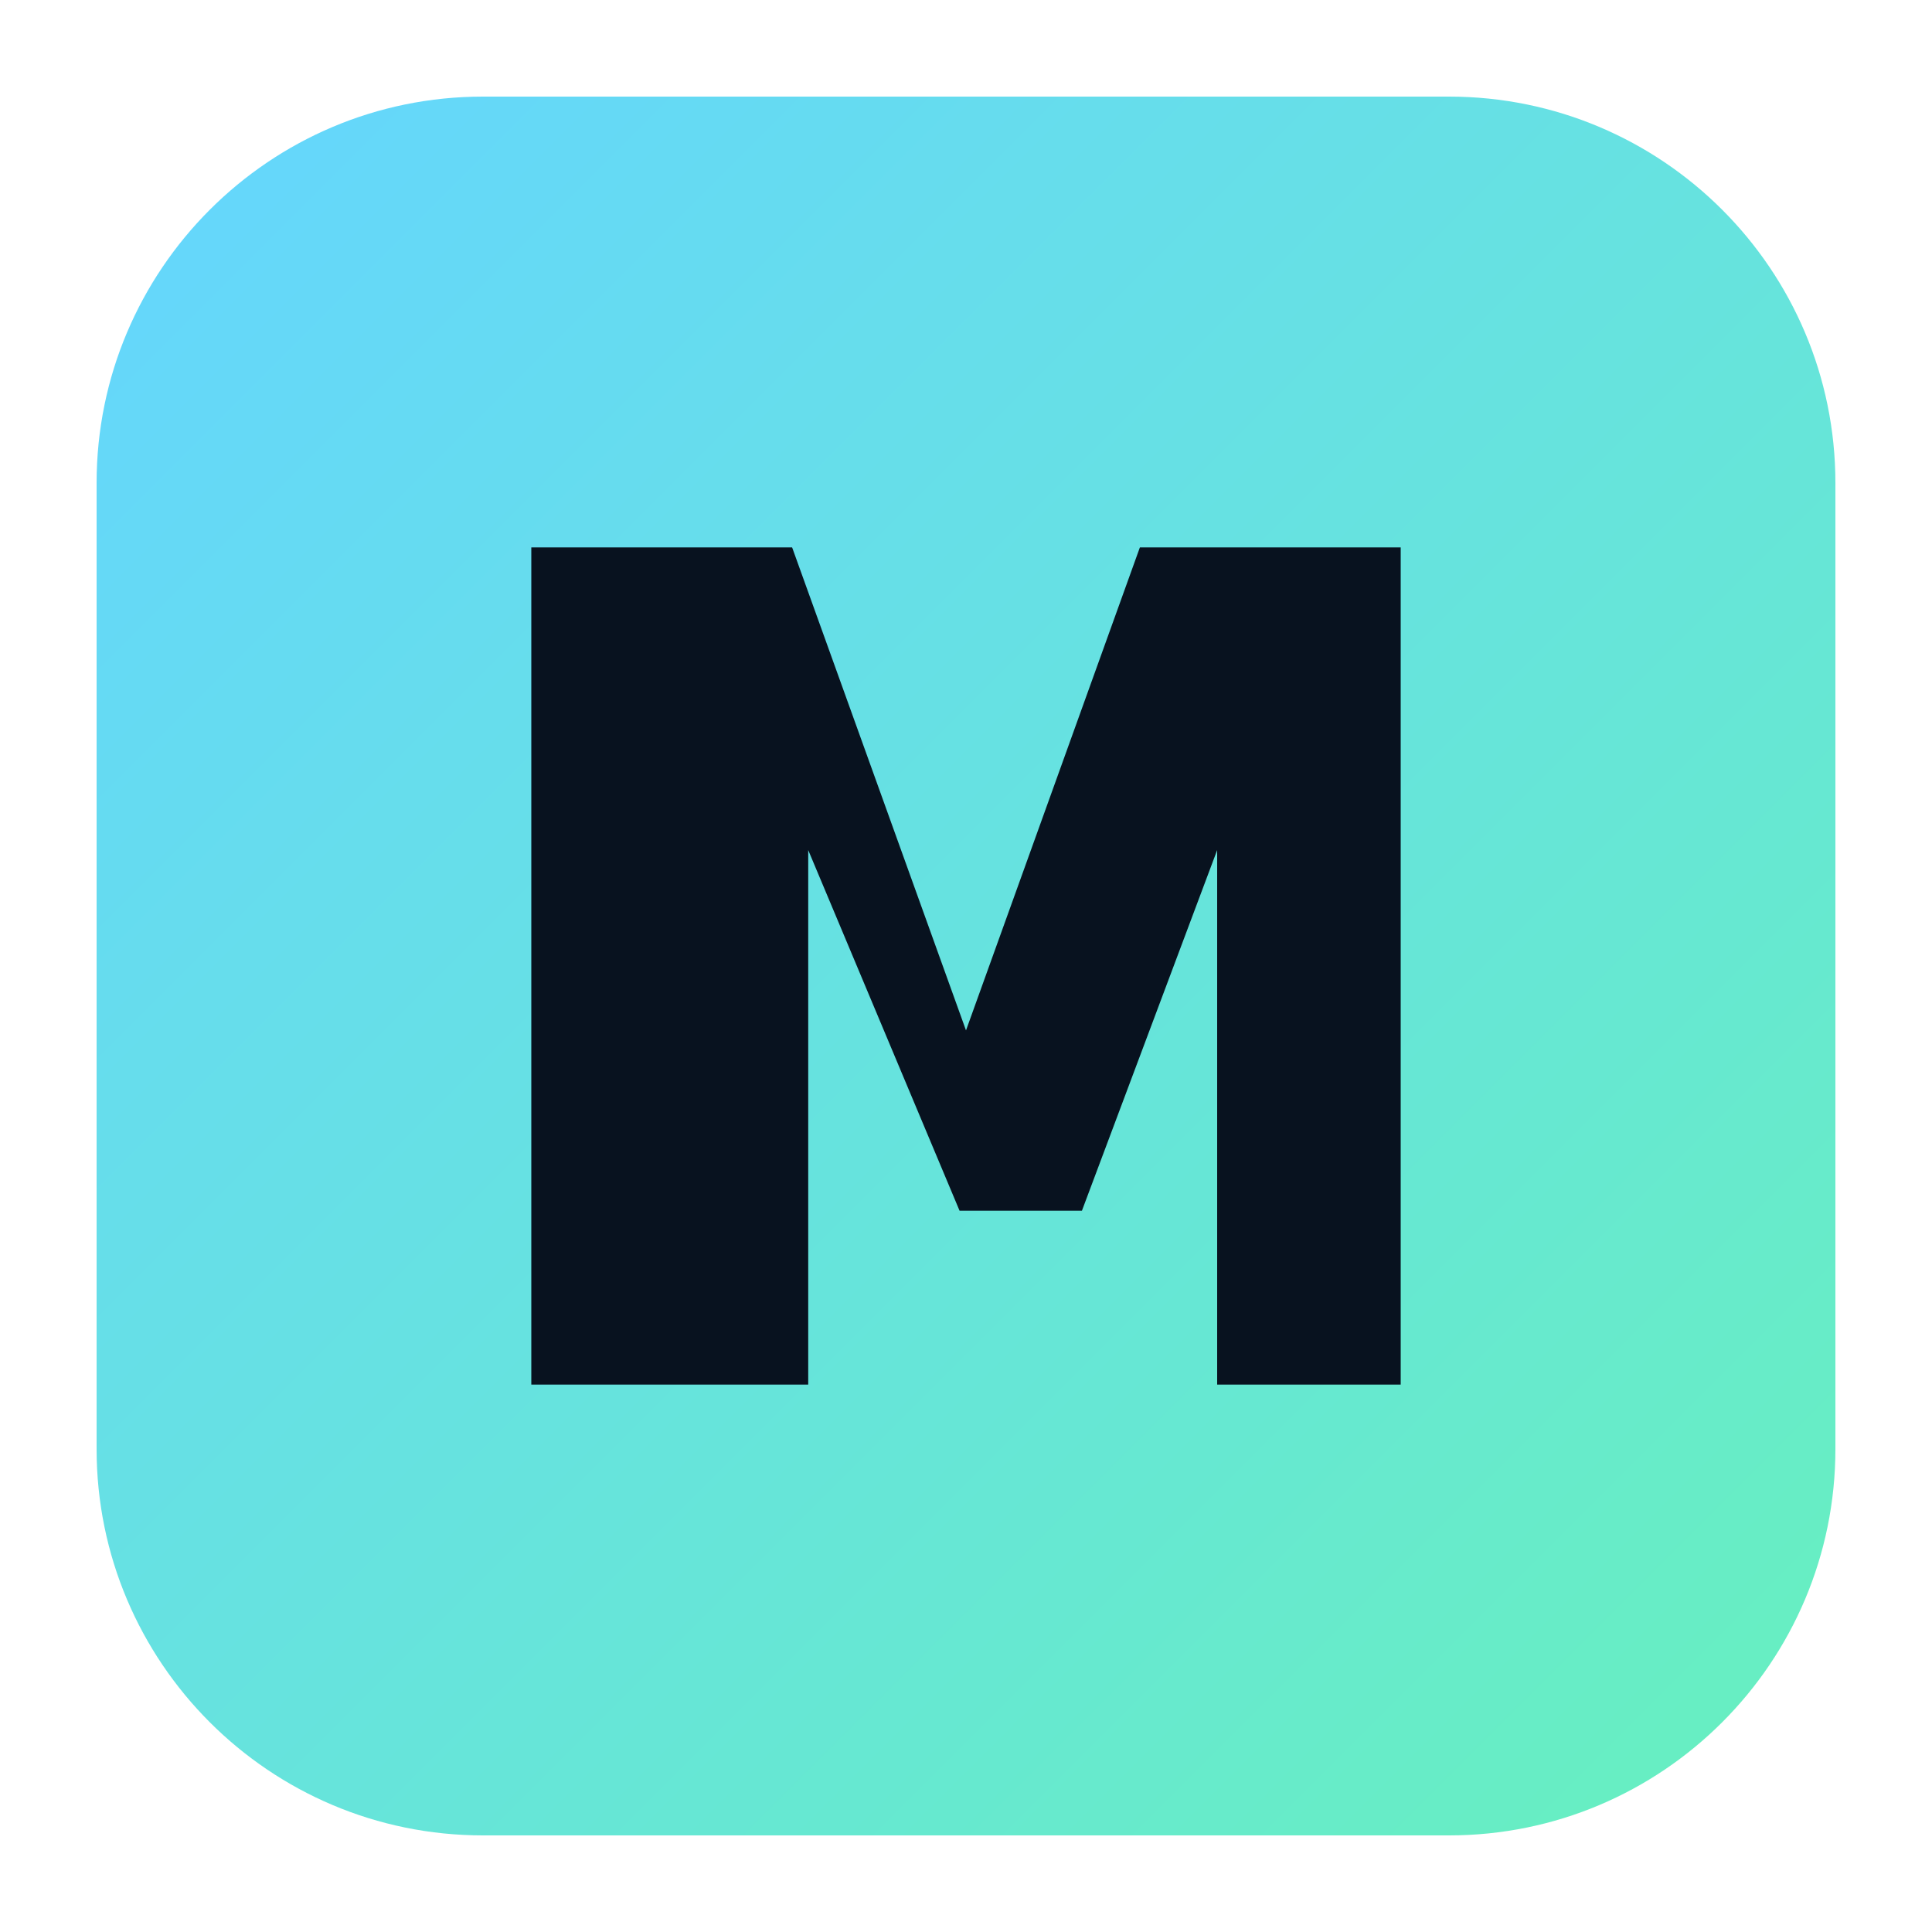
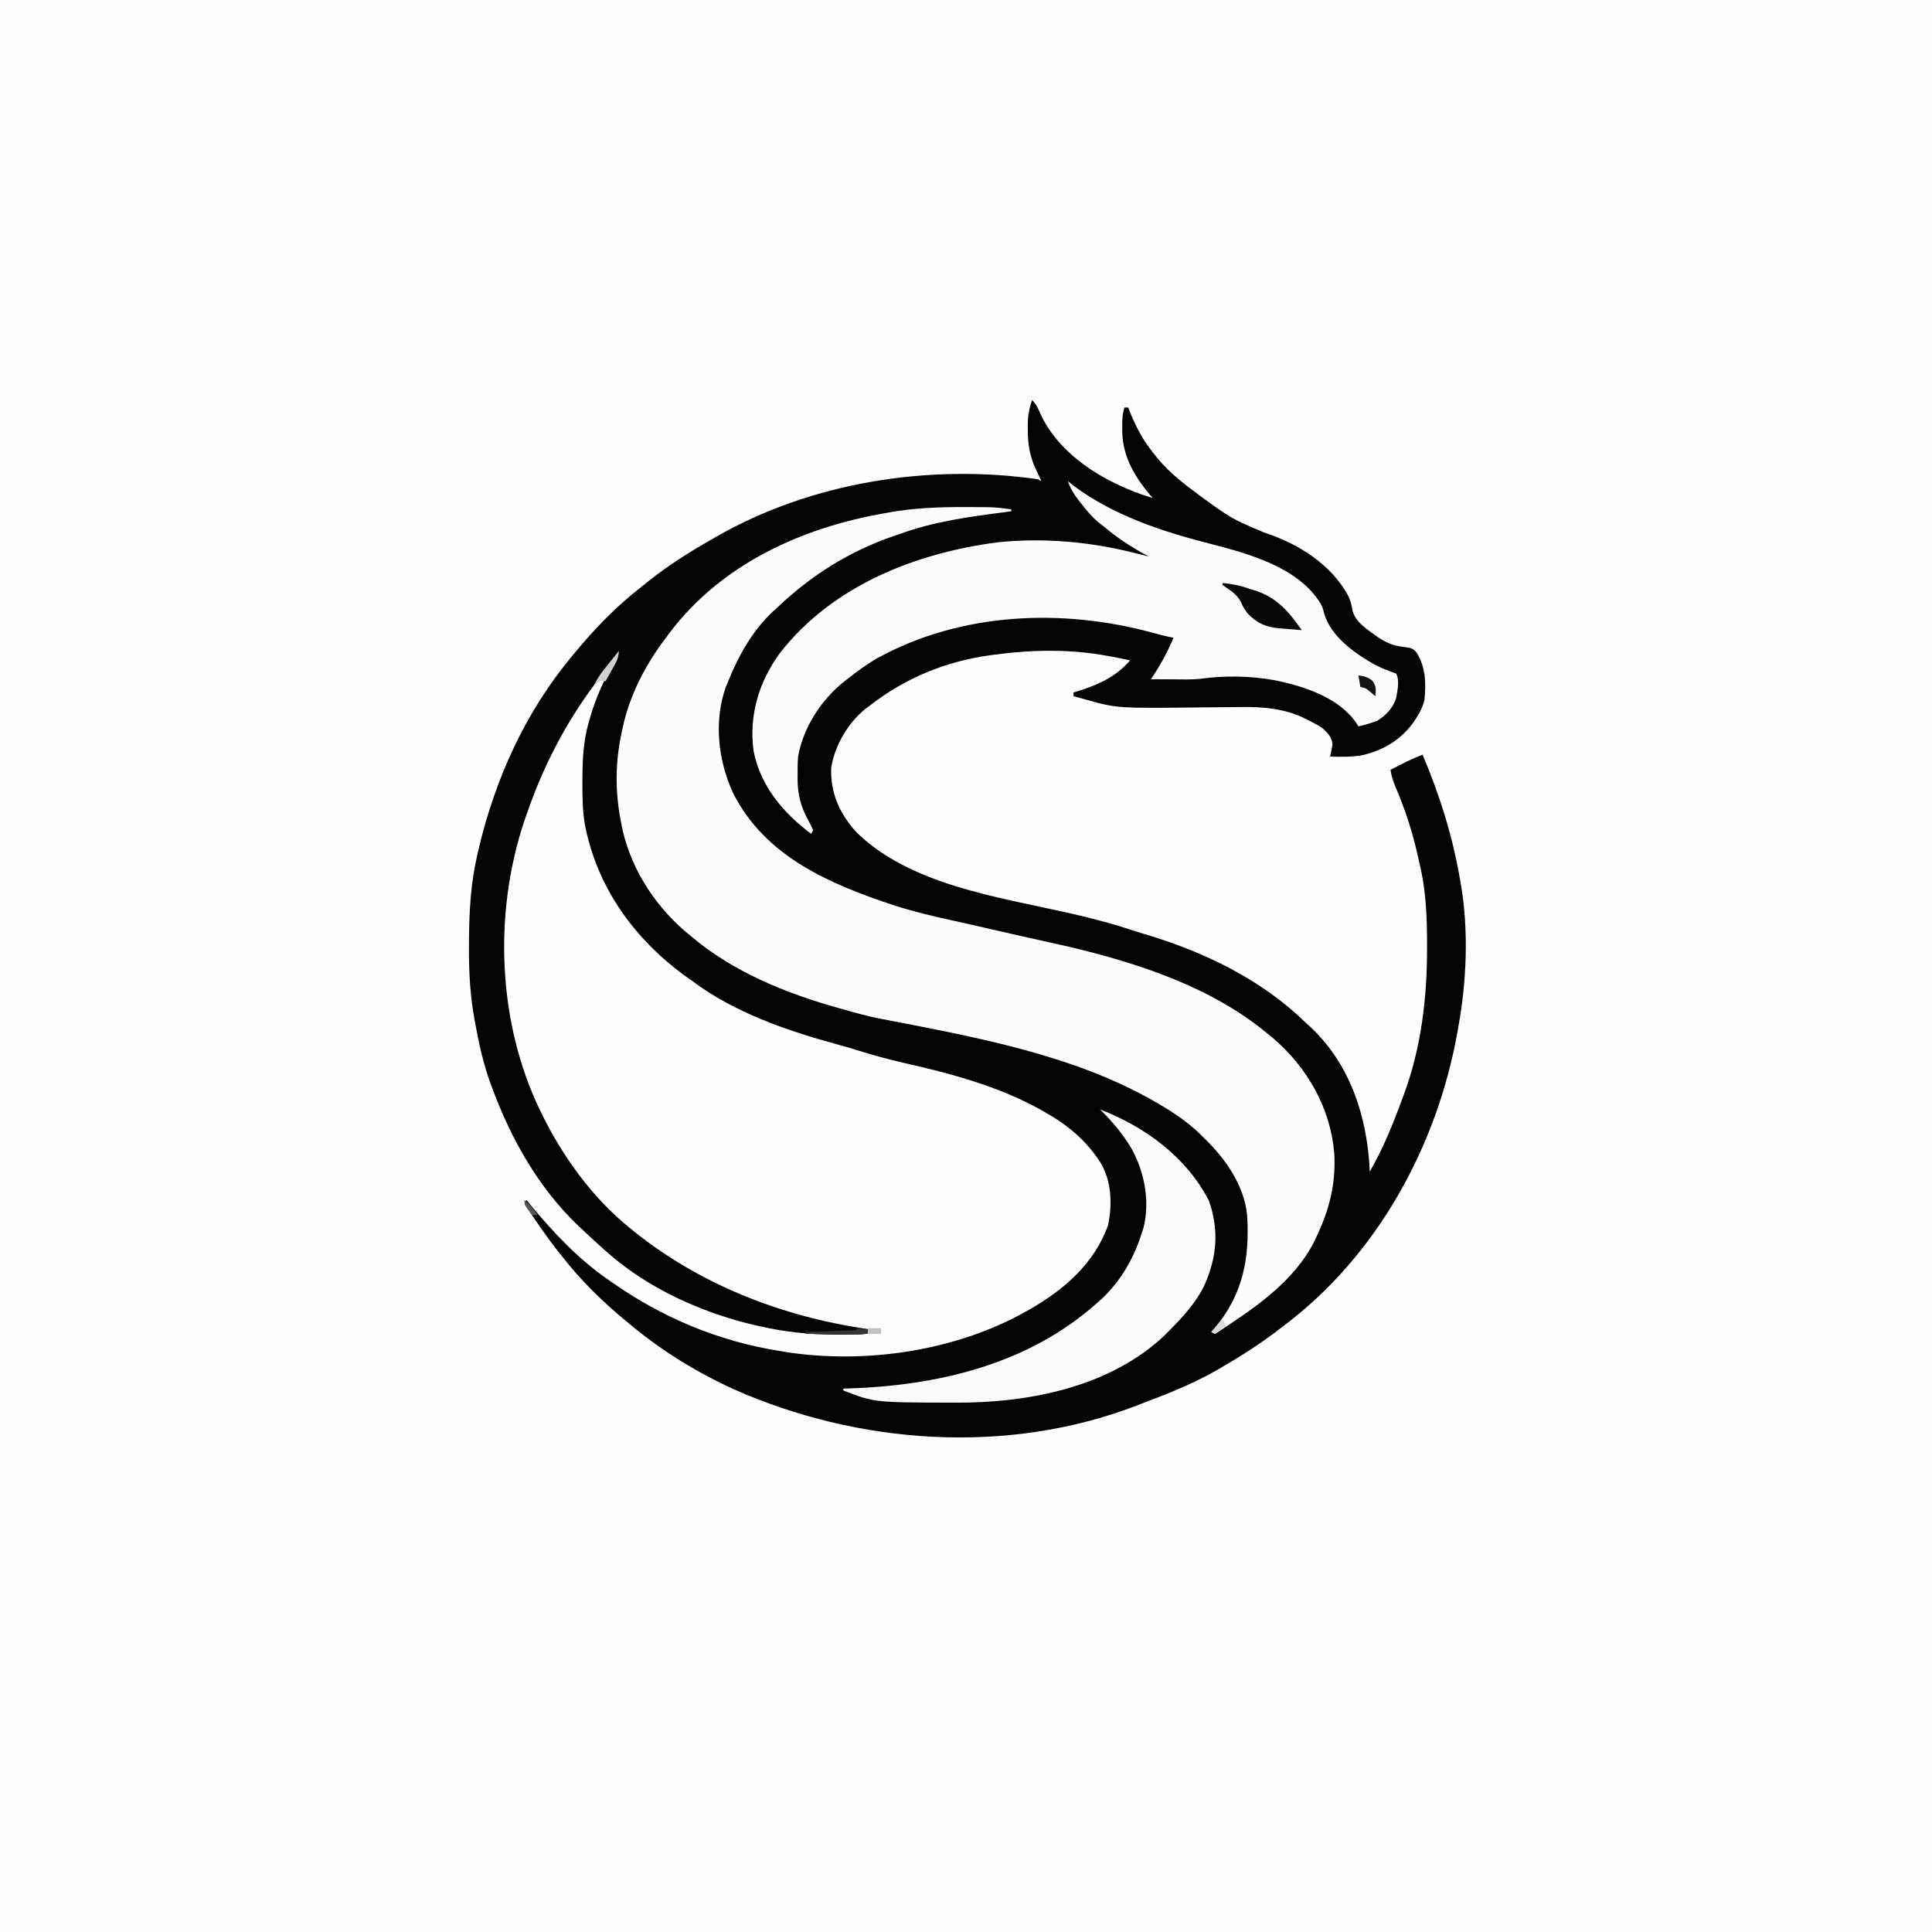
- <svg xmlns="http://www.w3.org/2000/svg" viewBox="0 0 120 120" role="img" aria-labelledby="melixLogoTitle">
-   <defs>
-     <linearGradient id="m-grad" x1="0%" y1="0%" x2="100%" y2="100%">
-       <stop offset="0%" stop-color="#65d5ff" />
-       <stop offset="100%" stop-color="#67f0be" />
-     </linearGradient>
-   </defs>
-   <rect x="6" y="6" width="108" height="108" rx="24" fill="url(#m-grad)" />
-   <path d="M33 86V34h16.2L60 64l10.8-30H87v52H75.6V52.8l-8.4 22.4H59.6L50.2 52.8V86z" fill="#08121f" />
+ <svg xmlns="http://www.w3.org/2000/svg" version="1.1" width="1024" height="1024">
+   <path d="M0 0 C337.92 0 675.84 0 1024 0 C1024 337.92 1024 675.84 1024 1024 C686.08 1024 348.16 1024 0 1024 C0 686.08 0 348.16 0 0 Z " fill="#FDFDFD" transform="translate(0,0)" />
+   <path d="M0 0 C2.532 2.532 3.462 5.107 4.938 8.375 C14.887 28.967 36.932 42.589 57.938 50 C59.954 50.679 61.974 51.351 64 52 C63.492 51.417 62.984 50.835 62.461 50.234 C53.825 39.949 47.589 28.933 47.812 15.312 C47.813 14.554 47.814 13.795 47.814 13.014 C47.84 9.761 47.965 7.105 49 4 C49.66 4 50.32 4 51 4 C51.34 4.883 51.681 5.766 52.031 6.676 C55.405 15.03 59.245 21.979 65 29 C66 30.245 66 30.245 67.02 31.516 C73.167 38.769 80.395 44.376 88 50 C88.856 50.638 89.712 51.276 90.594 51.934 C105.789 62.918 105.789 62.918 122.875 70.188 C140.969 76.056 158.918 87.178 167.852 104.336 C168.871 106.702 169.378 108.602 169.75 111.125 C171.145 117.932 178.238 121.973 183.496 125.832 C187.958 128.766 191.497 130.241 196.812 130.875 C201.511 131.506 201.511 131.506 203.77 133.785 C208.695 141.607 208.842 150.014 208 159 C207.161 162.405 205.894 165.062 204 168 C203.576 168.683 203.152 169.366 202.715 170.07 C196.136 179.71 186.445 185.642 175.188 188.25 C169.475 189.276 163.784 189.179 158 189 C158.195 188.13 158.195 188.13 158.395 187.242 C158.532 186.461 158.67 185.68 158.812 184.875 C158.963 184.109 159.114 183.344 159.27 182.555 C158.864 178.71 156.766 176.499 154 174 C151.63 172.346 149.162 171.068 146.562 169.812 C145.939 169.483 145.316 169.154 144.674 168.814 C133.962 163.506 122.256 162.555 110.477 162.744 C108.32 162.778 106.163 162.794 104.006 162.805 C100.193 162.827 96.379 162.866 92.566 162.911 C45.019 163.463 45.019 163.463 28.875 158.875 C28.193 158.693 27.511 158.511 26.809 158.324 C25.203 157.894 23.601 157.449 22 157 C22 156.34 22 155.68 22 155 C23.108 154.671 23.108 154.671 24.238 154.336 C35.154 150.924 44.409 146.757 52 138 C48.672 137.279 45.347 136.622 42 136 C40.969 135.807 40.969 135.807 39.918 135.611 C19.838 131.956 0.185 132.302 -20 135 C-20.736 135.097 -21.471 135.193 -22.229 135.292 C-45.631 138.506 -67.412 147.446 -86 162 C-86.791 162.596 -87.583 163.191 -88.398 163.805 C-97.514 171.105 -104.71 183.398 -106.445 194.969 C-106.976 208.407 -101.85 219.532 -92.922 229.266 C-64.615 256.802 -18.85 263.311 18.207 271.625 C30.214 274.322 41.95 277.297 53.616 281.224 C56.473 282.154 59.351 283.004 62.23 283.863 C92.699 293.208 122.069 307.64 145 330 C145.776 330.703 146.552 331.405 147.352 332.129 C168.798 352.098 177.825 380.445 179 409 C186.045 396.849 191.149 384.161 196 371 C196.297 370.212 196.594 369.424 196.899 368.613 C206.339 343.388 209.43 316.706 209.375 289.938 C209.374 288.941 209.374 287.945 209.373 286.919 C209.336 272.224 208.62 258.297 205 244 C204.558 242.077 204.118 240.154 203.68 238.23 C200.957 226.733 197.267 215.919 192.637 205.055 C191.374 202.057 190.449 199.243 190 196 C191.895 195.039 193.791 194.081 195.688 193.125 C196.743 192.591 197.799 192.058 198.887 191.508 C201.562 190.212 204.236 189.086 207 188 C216.242 209.858 223.03 231.595 227 255 C227.119 255.672 227.237 256.344 227.359 257.037 C231.429 281.189 230.356 307.996 226 332 C225.85 332.859 225.7 333.719 225.546 334.604 C214.832 395.235 182.901 453.7 133 491 C131.879 491.862 130.758 492.724 129.637 493.586 C120.183 500.766 110.27 507.058 100 513 C99.323 513.394 98.646 513.789 97.948 514.195 C85.217 521.517 71.709 526.805 58 532 C57.124 532.338 56.249 532.676 55.347 533.024 C-13.045 559.287 -92.013 553.705 -158.251 524.256 C-177.931 515.264 -196.394 503.864 -213 490 C-213.576 489.526 -214.151 489.052 -214.744 488.563 C-227.385 478.131 -238.931 466.967 -249 454 C-249.799 452.995 -250.598 451.989 -251.422 450.953 C-257.747 442.936 -263.436 434.559 -269 426 C-268.67 425.34 -268.34 424.68 -268 424 C-267.343 424.802 -266.685 425.604 -266.008 426.43 C-253.844 441.052 -240.688 455.131 -225 466 C-224.341 466.466 -223.682 466.931 -223.003 467.411 C-196.201 486.272 -166.4 498.831 -134 504 C-132.821 504.206 -131.641 504.413 -130.426 504.625 C-88.139 511.096 -40.38 504.101 -3 483 C-2.415 482.67 -1.831 482.34 -1.229 482 C16.965 471.569 33.036 457.699 40.25 437.5 C42.729 426.197 42.125 413.426 35.891 403.562 C27.972 391.669 18.464 383.976 6 377 C5.425 376.675 4.849 376.351 4.256 376.016 C-18.116 363.604 -43.399 356.877 -68.204 351.3 C-76.647 349.377 -84.898 347.07 -93.16 344.488 C-96.444 343.463 -99.738 342.507 -103.059 341.605 C-129.644 334.38 -157.78 324.699 -180 308 C-180.938 307.341 -181.877 306.683 -182.844 306.004 C-210.493 286.177 -230.704 258.485 -237.09 224.555 C-238.251 217.288 -238.344 210.096 -238.312 202.75 C-238.31 202.066 -238.308 201.382 -238.306 200.677 C-238.254 190.471 -237.827 180.872 -235 171 C-234.807 170.302 -234.613 169.605 -234.414 168.886 C-231.08 157.097 -226.051 146.622 -220 136 C-241.722 161.037 -257.285 188.578 -268 220 C-268.416 221.182 -268.833 222.364 -269.262 223.582 C-285.389 272.219 -283.249 329.63 -261 376 C-260.668 376.694 -260.335 377.387 -259.993 378.102 C-248.899 400.849 -232.871 423.103 -213 439 C-211.658 440.098 -211.658 440.098 -210.289 441.219 C-173.748 470.304 -129.07 486.971 -83 493 C-86.584 495.225 -89.596 495.284 -93.766 495.336 C-94.427 495.344 -95.089 495.353 -95.771 495.361 C-97.931 495.381 -100.09 495.381 -102.25 495.375 C-102.989 495.375 -103.728 495.375 -104.489 495.374 C-117.967 495.336 -130.834 493.992 -144 491 C-144.858 490.807 -145.715 490.615 -146.599 490.417 C-157.729 487.85 -168.471 484.424 -179 480 C-179.672 479.718 -180.344 479.436 -181.037 479.146 C-197.36 472.169 -212.756 462.857 -226 451 C-226.971 450.138 -227.941 449.275 -228.941 448.387 C-231.505 446.085 -234.03 443.745 -236.536 441.381 C-237.932 440.064 -239.339 438.758 -240.746 437.453 C-261.523 417.551 -276.07 391.79 -286 365 C-286.442 363.81 -286.884 362.62 -287.34 361.395 C-290.847 351.448 -293.146 341.37 -295 331 C-295.121 330.363 -295.242 329.726 -295.367 329.07 C-297.831 315.977 -298.526 303.244 -298.438 289.938 C-298.434 288.953 -298.431 287.968 -298.427 286.953 C-298.35 271.318 -297.551 256.286 -294 241 C-293.753 239.928 -293.507 238.857 -293.252 237.753 C-284.448 200.622 -268.528 165.394 -244 136 C-243.297 135.145 -243.297 135.145 -242.58 134.272 C-231.884 121.281 -220.326 109.315 -207 99 C-205.747 97.996 -204.494 96.99 -203.242 95.984 C-192.723 87.631 -181.67 80.63 -170 74 C-169.354 73.625 -168.708 73.251 -168.042 72.865 C-117.374 43.572 -54.687 33.737 3 42 C3.66 42.33 4.32 42.66 5 43 C4.662 42.299 4.325 41.597 3.977 40.875 C3.531 39.926 3.085 38.977 2.625 38 C2.184 37.072 1.743 36.144 1.289 35.188 C-1.378 28.592 -2.327 22.528 -2.25 15.438 C-2.258 14.721 -2.265 14.005 -2.273 13.268 C-2.256 8.49 -1.502 4.536 0 0 Z " fill="#040404" transform="translate(547,212)" />
+   <path d="M0 0 C0.816 0.001 1.632 0.001 2.473 0.002 C4.826 0.009 7.178 0.025 9.531 0.047 C10.231 0.051 10.932 0.056 11.653 0.06 C16.031 0.122 20.189 0.55 24.5 1.25 C24.5 1.58 24.5 1.91 24.5 2.25 C23.716 2.35 22.932 2.45 22.124 2.554 C2.842 5.044 -16.139 7.534 -34.5 14.25 C-35.649 14.634 -36.797 15.018 -37.98 15.414 C-61.299 23.403 -81.724 36.286 -99.5 53.25 C-100.244 53.919 -100.988 54.588 -101.754 55.277 C-112.647 65.45 -119.958 78.549 -125.5 92.25 C-125.934 93.286 -126.369 94.323 -126.816 95.391 C-133.277 113.67 -130.872 134.536 -122.855 151.789 C-105.773 185.338 -71.877 199.726 -38.048 210.982 C-27.229 214.472 -16.302 217.059 -5.195 219.445 C-1.03 220.352 3.126 221.298 7.281 222.254 C8.038 222.428 8.794 222.602 9.573 222.781 C11.112 223.135 12.651 223.489 14.191 223.844 C24.014 226.103 33.842 228.339 43.688 230.5 C46.293 231.078 48.897 231.663 51.5 232.25 C52.689 232.517 53.877 232.784 55.102 233.059 C92.071 241.815 130.964 254.574 160.5 279.25 C161.513 280.081 162.526 280.913 163.57 281.77 C181.485 297.215 193.757 318.754 195.685 342.526 C196.589 358.334 193.253 371.89 186.5 386.25 C186.082 387.151 185.665 388.052 185.234 388.98 C174.132 411.09 152.6 425.097 132.5 438.25 C131.84 437.92 131.18 437.59 130.5 437.25 C131.244 436.411 131.244 436.411 132.004 435.555 C147.277 417.529 150.963 398.241 149.5 375.25 C147.872 359.229 137.796 345.112 126.5 334.25 C125.698 333.452 124.896 332.654 124.07 331.832 C117.535 325.608 110.257 320.783 102.5 316.25 C101.819 315.852 101.137 315.453 100.435 315.043 C56.441 289.772 3.081 280.484 -46.236 270.926 C-52.401 269.649 -58.449 267.977 -64.5 266.25 C-65.33 266.018 -66.16 265.787 -67.015 265.548 C-95.302 257.597 -122.89 246.444 -145.5 227.25 C-146.438 226.474 -147.377 225.698 -148.344 224.898 C-165.809 209.837 -178.621 189.095 -182.5 166.25 C-182.72 165.033 -182.941 163.816 -183.168 162.562 C-185.606 147.119 -185.091 132.416 -181.5 117.25 C-181.256 116.138 -181.013 115.025 -180.762 113.879 C-176.74 97.697 -168.624 82.413 -158.5 69.25 C-157.913 68.443 -157.327 67.636 -156.723 66.805 C-129.199 30.308 -86.642 10.892 -42.5 3.25 C-41.28 3.026 -41.28 3.026 -40.036 2.797 C-26.701 0.41 -13.508 -0.016 0 0 Z " fill="#FCFCFC" transform="translate(511.5,268.75)" />
+   <path d="M0 0 C0.99 0.804 1.98 1.609 3 2.438 C23.905 18.025 49.635 26.648 74.625 33 C95.481 38.374 121.935 45.441 133.91 64.848 C135 67 135 67 135.938 70.5 C139.644 82.71 152.549 91.642 163.152 97.566 C166.692 99.348 170.274 100.664 174 102 C175.961 105.922 174.657 110.788 174 115 C172.157 120.428 168.81 123.991 164 127 C160.721 128.276 157.428 129.214 154 130 C153.657 129.443 153.314 128.886 152.961 128.312 C143.568 114.616 125.207 108.713 109.512 105.522 C96.658 103.203 83.13 102.974 70.202 104.782 C65.321 105.266 60.399 105.101 55.5 105.062 C54.391 105.058 53.283 105.053 52.141 105.049 C49.427 105.037 46.714 105.021 44 105 C44.447 104.334 44.895 103.667 45.355 102.98 C49.574 96.548 53.024 90.091 56 83 C55.294 82.867 54.588 82.734 53.86 82.597 C50.946 81.989 48.107 81.239 45.238 80.441 C-2.911 67.288 -56.605 69.441 -101.068 93.877 C-106.693 97.146 -111.896 100.978 -117 105 C-117.917 105.719 -118.833 106.439 -119.777 107.18 C-131.355 116.92 -140.327 130.988 -143 146 C-143.262 149.173 -143.281 152.318 -143.25 155.5 C-143.258 156.303 -143.265 157.106 -143.273 157.934 C-143.248 165.904 -141.646 172.292 -137.812 179.375 C-136.816 181.219 -135.861 183.089 -135 185 C-135.33 185.66 -135.66 186.32 -136 187 C-150.9 175.864 -162.8 161.828 -166.578 143.141 C-169.113 124.271 -163.873 106.478 -152.643 91.147 C-124.789 55.423 -80.759 38.05 -36.955 32.403 C-12.799 29.942 11.523 32.114 35 38 C36.134 38.282 36.134 38.282 37.291 38.57 C39.194 39.045 41.097 39.522 43 40 C42.105 39.515 41.211 39.031 40.289 38.531 C32.587 34.288 25.705 29.735 19 24 C18.401 23.545 17.801 23.09 17.184 22.621 C13.039 19.399 9.893 15.559 6.688 11.438 C6.254 10.883 5.821 10.328 5.375 9.757 C3.014 6.638 1.251 3.711 0 0 Z " fill="#FBFBFB" transform="translate(566,255)" />
+   <path d="M0 0 C24.004 9.258 46.026 25.396 57.812 48.562 C63.307 64.468 61.928 78.945 55 94 C50.5 102.876 43.93 109.974 37 117 C36.219 117.794 35.438 118.588 34.633 119.406 C5.421 147.339 -37.977 155.67 -76.938 155.438 C-78.465 155.435 -78.465 155.435 -80.023 155.432 C-119.578 155.318 -119.578 155.318 -136 149 C-136 148.67 -136 148.34 -136 148 C-135.321 147.98 -134.642 147.96 -133.943 147.94 C-86.303 146.48 -38.476 135.363 -2 103 C-1.127 102.241 -0.255 101.481 0.645 100.699 C10.79 91.265 17.889 79.155 22 66 C22.549 64.324 22.549 64.324 23.109 62.613 C26.614 48.396 23.535 32.75 16.395 20.172 C11.712 12.605 6.366 6.178 0 0 Z " fill="#FAFAFA" transform="translate(583,588)" />
+   <path d="M0 0 C4.989 0.516 9.27 1.263 14 3 C14.69 3.205 15.379 3.41 16.09 3.621 C28.586 7.402 34.688 14.683 42 25 C38.976 24.77 35.958 24.517 32.938 24.25 C32.09 24.188 31.242 24.126 30.369 24.062 C23.079 23.387 18.427 21.537 13.25 16.125 C11 13 11 13 9.688 10 C7.603 6.295 5.105 4.575 1.645 2.199 C1.102 1.803 0.559 1.408 0 1 C0 0.67 0 0.34 0 0 Z " fill="#0A0A0A" transform="translate(648,309)" />
+   <path d="M0 0 C3.3 0.33 6.6 0.66 10 1 C5.787 3.107 2.935 3.262 -1.609 3.195 C-2.336 3.192 -3.063 3.19 -3.812 3.187 C-6.125 3.176 -8.437 3.15 -10.75 3.125 C-12.322 3.115 -13.893 3.106 -15.465 3.098 C-19.31 3.076 -23.155 3.041 -27 3 C-27 2.67 -27 2.34 -27 2 C-18.09 1.67 -9.18 1.34 0 1 C0 0.67 0 0.34 0 0 Z " fill="#343434" transform="translate(454,704)" />
+   <path d="M0 0 C3.059 0.34 4.804 0.857 7.312 2.688 C9.456 5.624 9.323 7.445 9 11 C8.237 10.361 7.474 9.721 6.688 9.062 C4.118 6.858 4.118 6.858 1 6 C0.67 4.02 0.34 2.04 0 0 Z " fill="#141414" transform="translate(720,358)" />
+   <path d="M0 0 C0 3.881 -1.653 6.397 -3.5 9.688 C-3.834 10.294 -4.168 10.901 -4.512 11.525 C-5.336 13.02 -6.167 14.51 -7 16 C-7.99 16 -8.98 16 -10 16 C-10.99 16.66 -11.98 17.32 -13 18 C-11.709 15.25 -10.289 12.921 -8.398 10.547 C-7.664 9.619 -7.664 9.619 -6.914 8.672 C-6.406 8.038 -5.898 7.403 -5.375 6.75 C-4.859 6.1 -4.344 5.451 -3.812 4.781 C-2.545 3.185 -1.273 1.592 0 0 Z " fill="#D0D0D2" transform="translate(328,345)" />
+   <path d="M0 0 C0.66 1.32 1.32 2.64 2 4 C0.02 5.32 -1.96 6.64 -4 8 C-4.66 7.67 -5.32 7.34 -6 7 C-4.02 4.69 -2.04 2.38 0 0 Z " fill="#DBDBDC" transform="translate(648,699)" />
+   <path d="M0 0 C2.31 0 4.62 0 7 0 C7 0.99 7 1.98 7 3 C4.69 3 2.38 3 0 3 C0 2.01 0 1.02 0 0 Z " fill="#C0C0C1" transform="translate(460,704)" />
+   <path d="M0 0 C2.648 2.578 4.944 4.916 7 8 C6.01 8 5.02 8 4 8 C0 2.743 0 2.743 0 0 Z " fill="#565656" transform="translate(278,636)" />
</svg>
